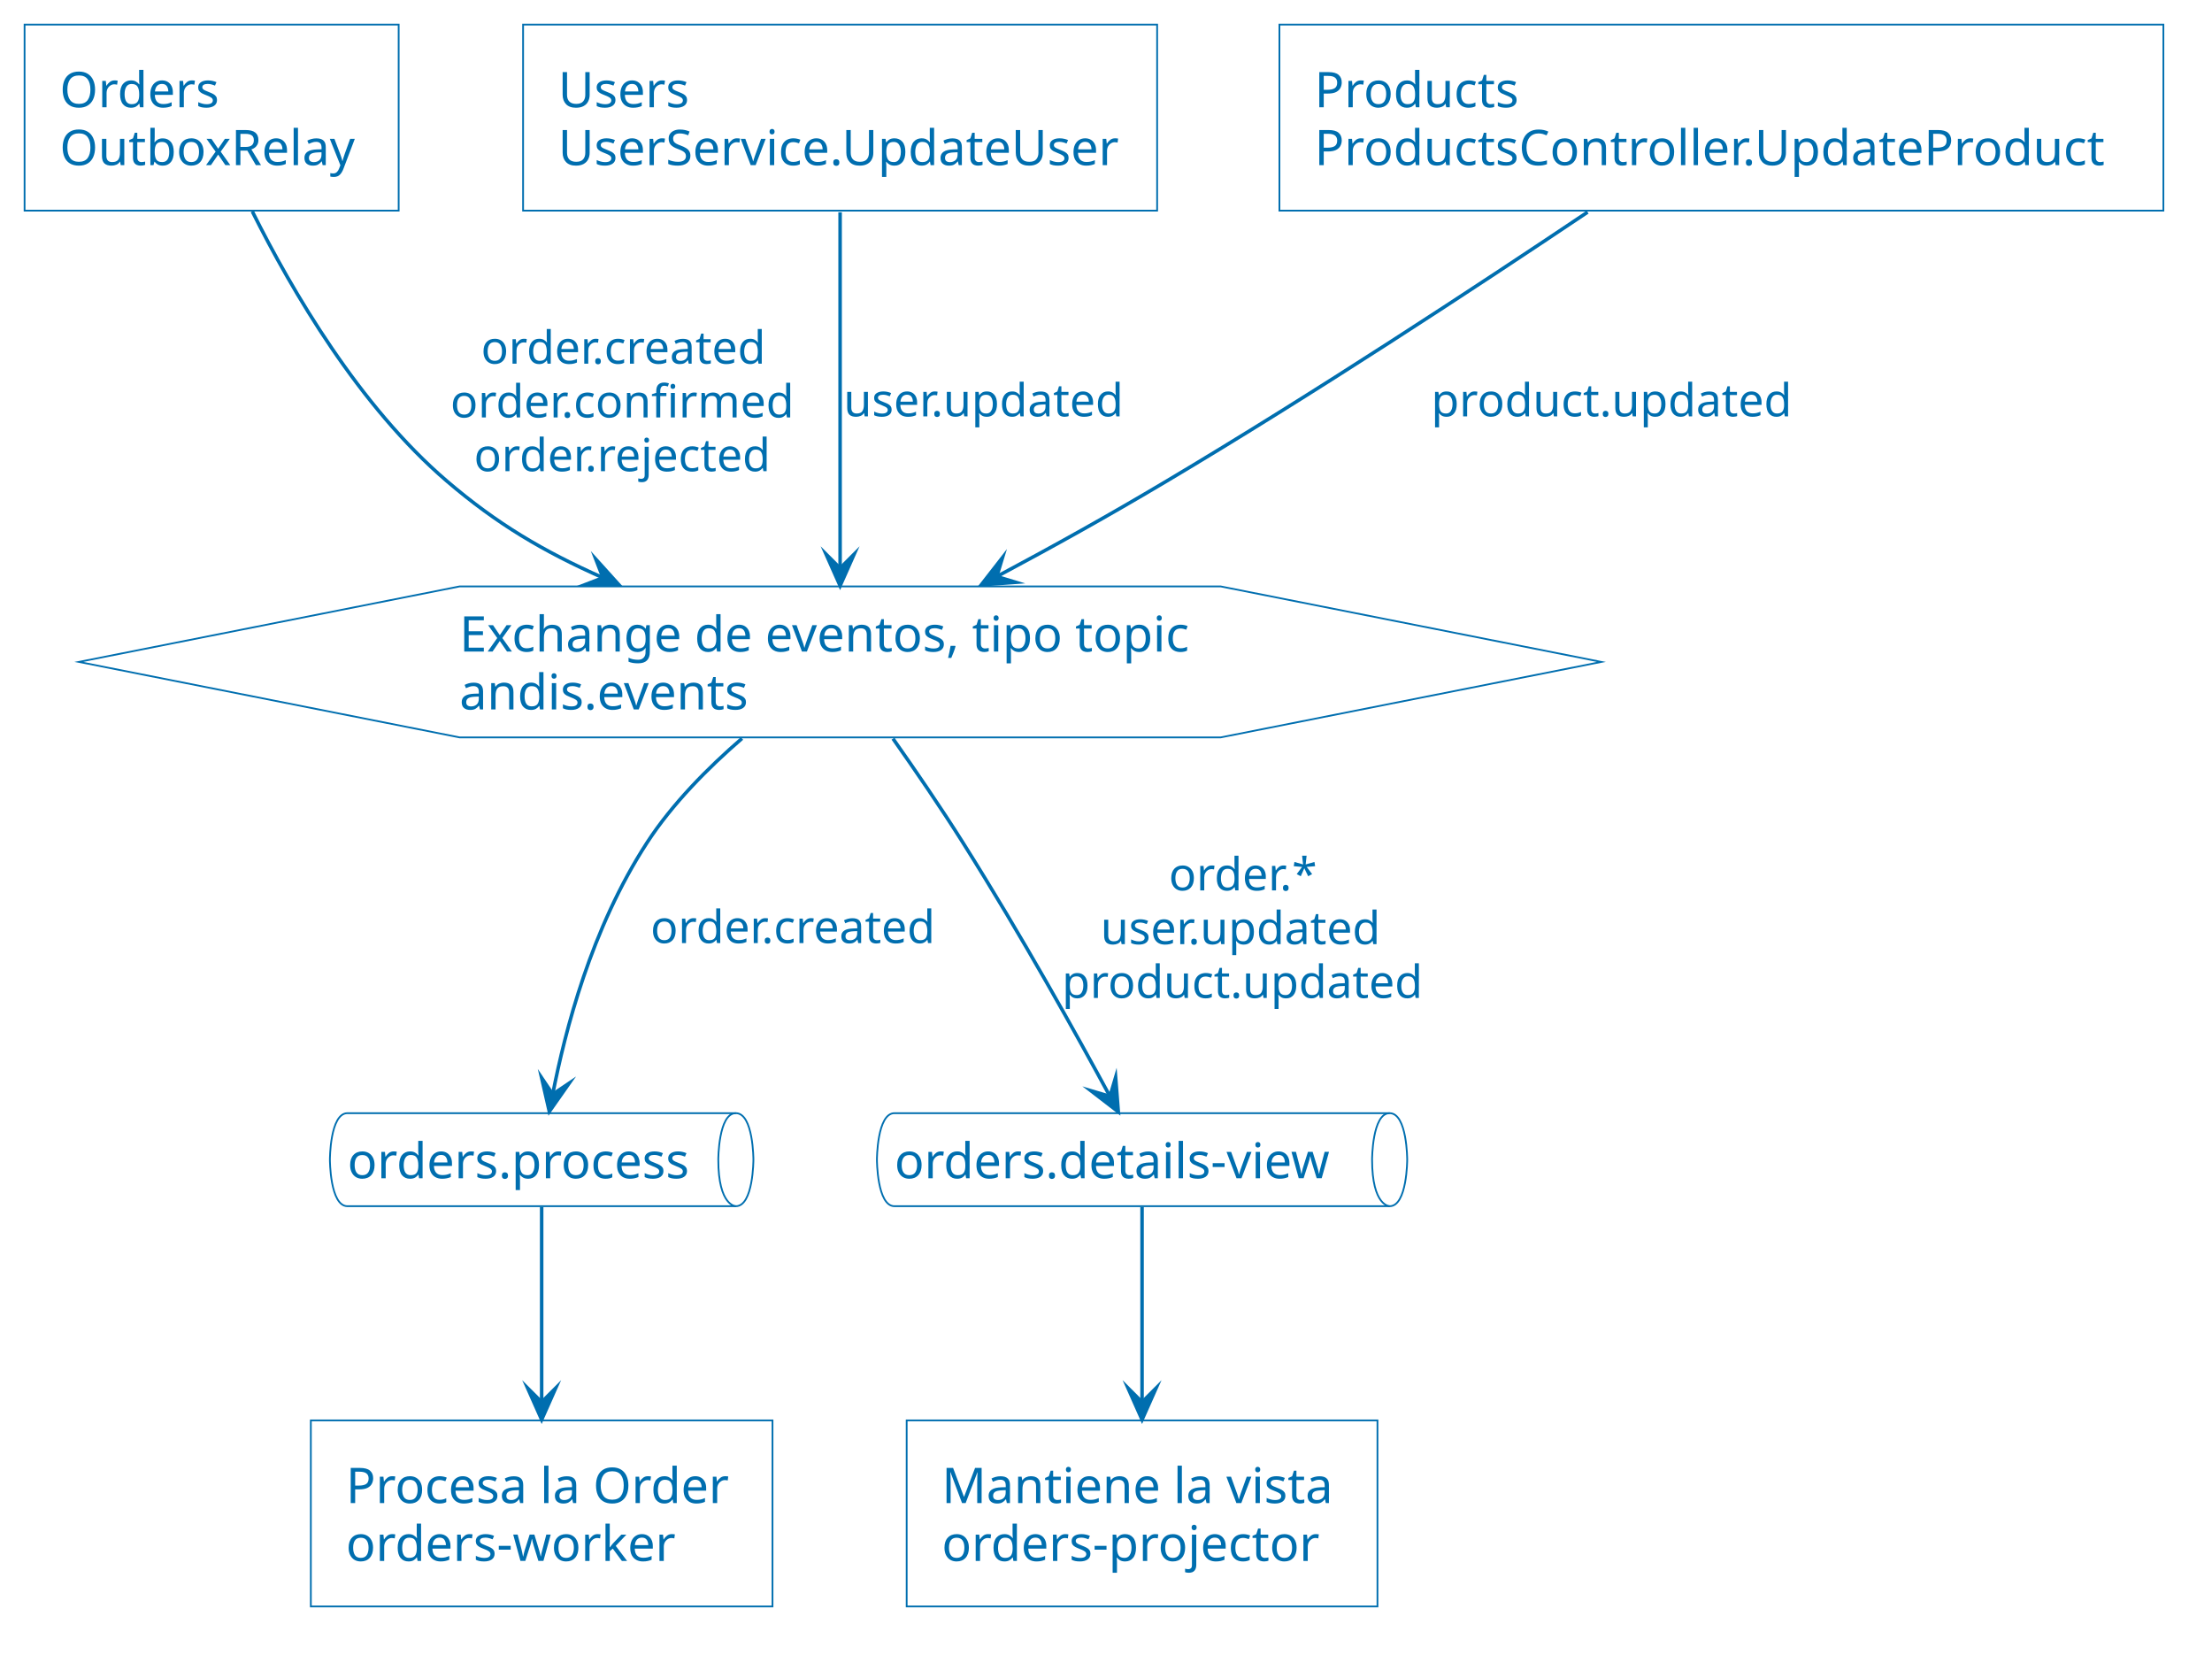
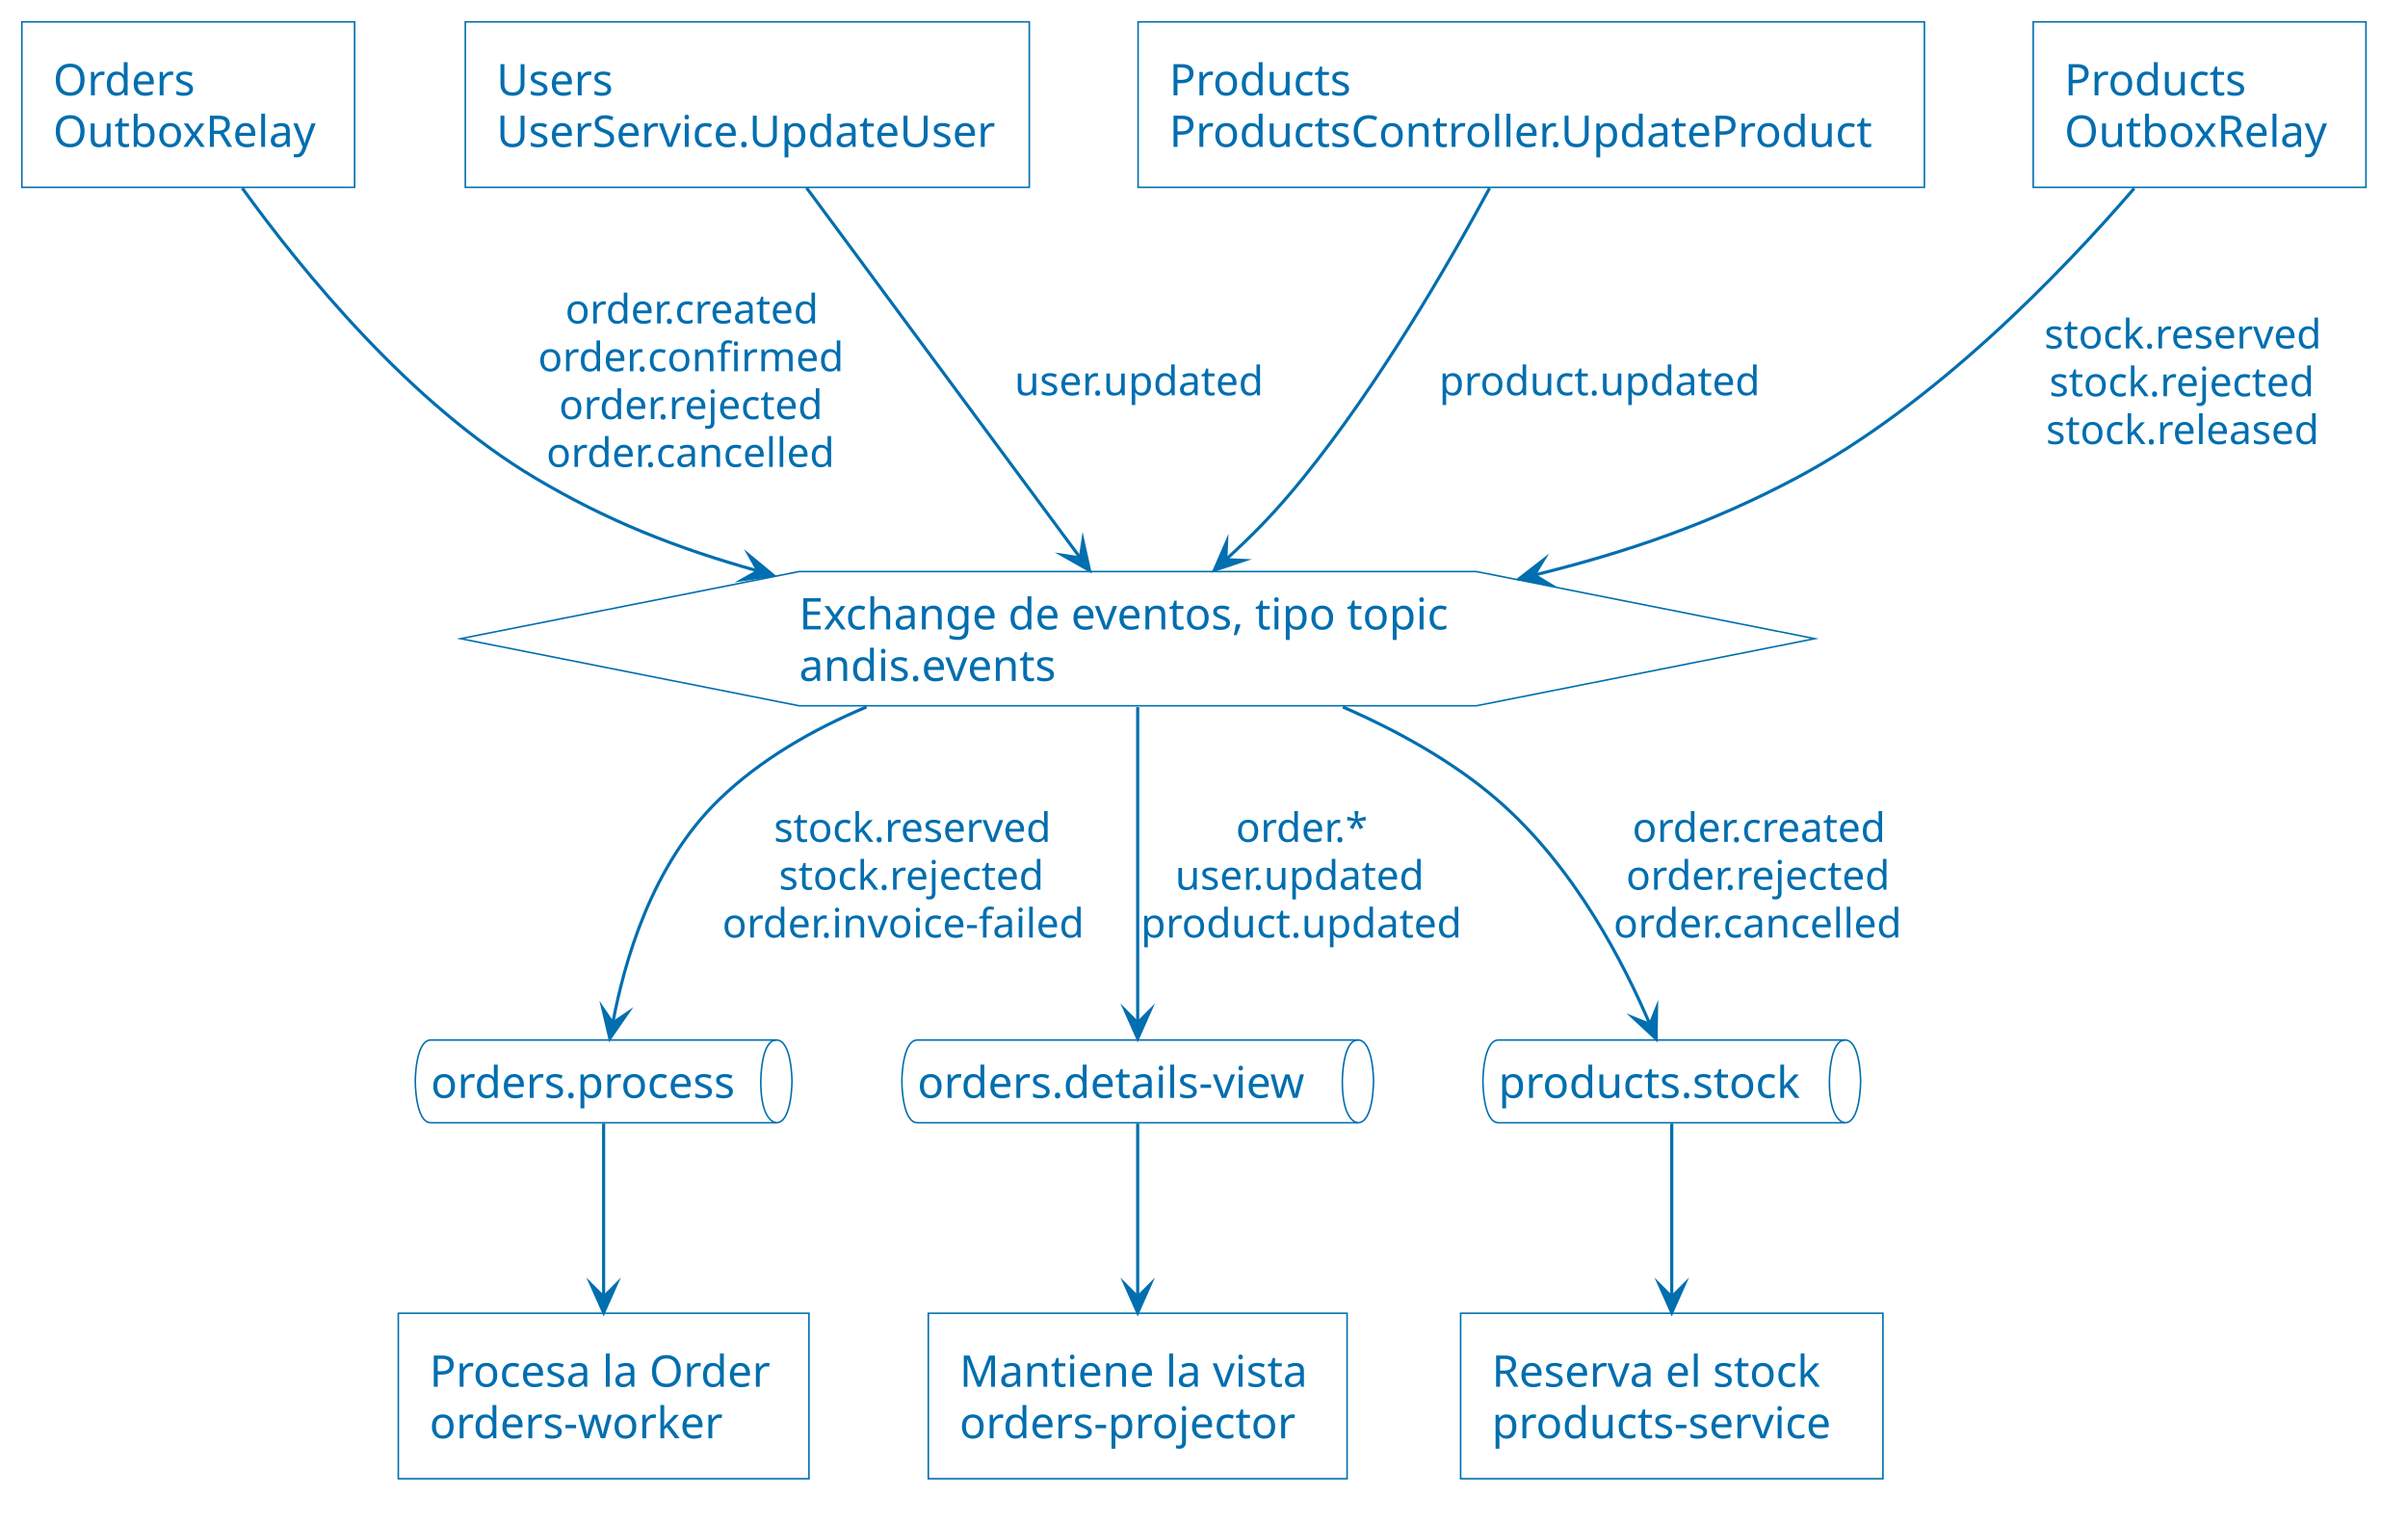
- <svg xmlns="http://www.w3.org/2000/svg" version="1.1" data-diagram-type="DESCRIPTION" style="width:630px;height:471px;" width="630px" height="471px" viewBox="0 0 630 471" zoomAndPan="magnify" preserveAspectRatio="none" contentStyleType="text/css">
+ <svg xmlns="http://www.w3.org/2000/svg" version="1.1" data-diagram-type="DESCRIPTION" style="width:771px;height:487px;" width="771px" height="487px" viewBox="0 0 771 487" zoomAndPan="magnify" preserveAspectRatio="none" contentStyleType="text/css">
  <defs />
  <g font-family="sans-serif" lengthAdjust="spacing">
    <g class="entity" data-qualified-name="O" id="ent0001" data-source-line="2">
      <rect x="7" y="7" width="106.543" height="52.977" fill="none" style="stroke:#006EAF;stroke-width:0.5;" />
      <text x="17" y="30.535" fill="#006EAF" font-size="14" textLength="46.081">Orders</text>
      <text x="17" y="47.023" fill="#006EAF" font-size="14" textLength="86.543">OutboxRelay</text>
    </g>
    <g class="entity" data-qualified-name="U" id="ent0002" data-source-line="3">
      <rect x="148.98" y="7" width="180.583" height="52.977" fill="none" style="stroke:#006EAF;stroke-width:0.5;" />
      <text x="158.98" y="30.535" fill="#006EAF" font-size="14" textLength="37.502">Users</text>
      <text x="158.98" y="47.023" fill="#006EAF" font-size="14" textLength="160.583">UserService.UpdateUser</text>
    </g>
    <g class="entity" data-qualified-name="P" id="ent0003" data-source-line="4">
      <rect x="364.39" y="7" width="251.766" height="52.977" fill="none" style="stroke:#006EAF;stroke-width:0.5;" />
      <text x="374.39" y="30.535" fill="#006EAF" font-size="14" textLength="59.11">Products</text>
      <text x="374.39" y="47.023" fill="#006EAF" font-size="14" textLength="231.766">ProductsController.UpdateProduct</text>
    </g>
-     <g class="entity" data-qualified-name="X" id="ent0004" data-source-line="5">
-       <polygon points="456.08,188.47,347.68,166.98,130.87,166.98,22.46,188.47,130.87,209.96,347.68,209.96,456.08,188.47" fill="none" style="stroke:#006EAF;stroke-width:0.5;stroke-linejoin:miter;stroke-miterlimit:10;" />
-       <text x="130.864" y="185.515" fill="#006EAF" font-size="14" textLength="216.809">Exchange de eventos, tipo topic</text>
-       <text x="130.864" y="202.003" fill="#006EAF" font-size="14" textLength="84.752">andis.events</text>
+     <g class="entity" data-qualified-name="PO" id="ent0004" data-source-line="5">
+       <rect x="651" y="7" width="106.543" height="52.977" fill="none" style="stroke:#006EAF;stroke-width:0.5;" />
+       <text x="661" y="30.535" fill="#006EAF" font-size="14" textLength="59.11">Products</text>
+       <text x="661" y="47.023" fill="#006EAF" font-size="14" textLength="86.543">OutboxRelay</text>
    </g>
-     <g class="entity" data-qualified-name="Q1" id="ent0005" data-source-line="6">
-       <path d="M98.96,316.96 L209.578,316.96 C214.578,316.96 214.578,330.204 214.578,330.204 C214.578,330.204 214.578,343.448 209.578,343.448 L98.96,343.448 C93.96,343.448 93.96,330.204 93.96,330.204 C93.96,330.204 93.96,316.96 98.96,316.96" style="stroke:#006EAF;stroke-width:0.5;" fill="none" />
-       <path d="M209.578,316.96 C204.578,316.96 204.578,330.204 204.578,330.204 C204.578,343.448 209.578,343.448 209.578,343.448" style="stroke:#006EAF;stroke-width:0.5;" fill="none" />
-       <text x="98.96" y="335.495" fill="#006EAF" font-size="14" textLength="100.618">orders.process</text>
+     <g class="entity" data-qualified-name="X" id="ent0005" data-source-line="6">
+       <polygon points="581.08,204.47,472.68,182.98,255.87,182.98,147.46,204.47,255.87,225.96,472.68,225.96,581.08,204.47" fill="none" style="stroke:#006EAF;stroke-width:0.5;stroke-linejoin:miter;stroke-miterlimit:10;" />
+       <text x="255.864" y="201.515" fill="#006EAF" font-size="14" textLength="216.809">Exchange de eventos, tipo topic</text>
+       <text x="255.864" y="218.003" fill="#006EAF" font-size="14" textLength="84.752">andis.events</text>
    </g>
-     <g class="entity" data-qualified-name="Q2" id="ent0006" data-source-line="7">
-       <path d="M254.76,316.96 L395.784,316.96 C400.784,316.96 400.784,330.204 400.784,330.204 C400.784,330.204 400.784,343.448 395.784,343.448 L254.76,343.448 C249.76,343.448 249.76,330.204 249.76,330.204 C249.76,330.204 249.76,316.96 254.76,316.96" style="stroke:#006EAF;stroke-width:0.5;" fill="none" />
-       <path d="M395.784,316.96 C390.784,316.96 390.784,330.204 390.784,330.204 C390.784,343.448 395.784,343.448 395.784,343.448" style="stroke:#006EAF;stroke-width:0.5;" fill="none" />
-       <text x="254.76" y="335.495" fill="#006EAF" font-size="14" textLength="131.024">orders.details-view</text>
+     <g class="entity" data-qualified-name="Q1" id="ent0006" data-source-line="7">
+       <path d="M137.96,332.96 L248.578,332.96 C253.578,332.96 253.578,346.204 253.578,346.204 C253.578,346.204 253.578,359.448 248.578,359.448 L137.96,359.448 C132.96,359.448 132.96,346.204 132.96,346.204 C132.96,346.204 132.96,332.96 137.96,332.96" style="stroke:#006EAF;stroke-width:0.5;" fill="none" />
+       <path d="M248.578,332.96 C243.578,332.96 243.578,346.204 243.578,346.204 C243.578,359.448 248.578,359.448 248.578,359.448" style="stroke:#006EAF;stroke-width:0.5;" fill="none" />
+       <text x="137.96" y="351.495" fill="#006EAF" font-size="14" textLength="100.618">orders.process</text>
    </g>
-     <g class="entity" data-qualified-name="W" id="ent0007" data-source-line="8">
-       <rect x="88.53" y="404.44" width="131.487" height="52.977" fill="none" style="stroke:#006EAF;stroke-width:0.5;" />
-       <text x="98.53" y="427.975" fill="#006EAF" font-size="14" textLength="111.487">Procesa la Order</text>
-       <text x="98.53" y="444.463" fill="#006EAF" font-size="14" textLength="98.731">orders-worker</text>
+     <g class="entity" data-qualified-name="Q2" id="ent0007" data-source-line="8">
+       <path d="M293.76,332.96 L434.784,332.96 C439.784,332.96 439.784,346.204 439.784,346.204 C439.784,346.204 439.784,359.448 434.784,359.448 L293.76,359.448 C288.76,359.448 288.76,346.204 288.76,346.204 C288.76,346.204 288.76,332.96 293.76,332.96" style="stroke:#006EAF;stroke-width:0.5;" fill="none" />
+       <path d="M434.784,332.96 C429.784,332.96 429.784,346.204 429.784,346.204 C429.784,359.448 434.784,359.448 434.784,359.448" style="stroke:#006EAF;stroke-width:0.5;" fill="none" />
+       <text x="293.76" y="351.495" fill="#006EAF" font-size="14" textLength="131.024">orders.details-view</text>
    </g>
-     <g class="entity" data-qualified-name="V" id="ent0008" data-source-line="9">
-       <rect x="258.23" y="404.44" width="134.085" height="52.977" fill="none" style="stroke:#006EAF;stroke-width:0.5;" />
-       <text x="268.23" y="427.975" fill="#006EAF" font-size="14" textLength="114.085">Mantiene la vista</text>
-       <text x="268.23" y="444.463" fill="#006EAF" font-size="14" textLength="113.839">orders-projector</text>
+     <g class="entity" data-qualified-name="Q3" id="ent0008" data-source-line="9">
+       <path d="M479.8,332.96 L590.739,332.96 C595.739,332.96 595.739,346.204 595.739,346.204 C595.739,346.204 595.739,359.448 590.739,359.448 L479.8,359.448 C474.8,359.448 474.8,346.204 474.8,346.204 C474.8,346.204 474.8,332.96 479.8,332.96" style="stroke:#006EAF;stroke-width:0.5;" fill="none" />
+       <path d="M590.739,332.96 C585.739,332.96 585.739,346.204 585.739,346.204 C585.739,359.448 590.739,359.448 590.739,359.448" style="stroke:#006EAF;stroke-width:0.5;" fill="none" />
+       <text x="479.8" y="351.495" fill="#006EAF" font-size="14" textLength="100.939">products.stock</text>
    </g>
-     <g class="link" data-entity-1="ent0001" data-entity-2="ent0004" id="lnk9" data-source-line="11" data-link-type="dependency">
-       <path d="M71.86,60.2 C83.2,82.93 102.39,115.7 127.27,136.98 C141.53,149.18 154.66,156.931 171.73,164.511" style="stroke:#006EAF;stroke-width:1;" fill="none" id="O-to-X" />
-       <polygon points="176.3,166.54,169.698,159.232,171.73,164.511,166.451,166.543,176.3,166.54" fill="#006EAF" style="stroke:#006EAF;stroke-width:1;stroke-linejoin:miter;stroke-miterlimit:10;" />
-       <text x="136.992" y="103.548" fill="#006EAF" font-size="13" textLength="84.849">order.created</text>
-       <text x="128.27" y="118.859" fill="#006EAF" font-size="13" textLength="102.292">order.confirmed</text>
-       <text x="134.983" y="134.169" fill="#006EAF" font-size="13" textLength="88.867">order.rejected</text>
+     <g class="entity" data-qualified-name="W" id="ent0009" data-source-line="10">
+       <rect x="127.53" y="420.44" width="131.487" height="52.977" fill="none" style="stroke:#006EAF;stroke-width:0.5;" />
+       <text x="137.53" y="443.975" fill="#006EAF" font-size="14" textLength="111.487">Procesa la Order</text>
+       <text x="137.53" y="460.463" fill="#006EAF" font-size="14" textLength="98.731">orders-worker</text>
    </g>
-     <g class="link" data-entity-1="ent0002" data-entity-2="ent0004" id="lnk10" data-source-line="12" data-link-type="dependency">
-       <path d="M239.27,60.44 C239.27,90.45 239.27,134.23 239.27,161.8" style="stroke:#006EAF;stroke-width:1;" fill="none" id="U-to-X" />
-       <polygon points="239.27,166.8,243.27,157.8,239.27,161.8,235.27,157.8,239.27,166.8" fill="#006EAF" style="stroke:#006EAF;stroke-width:1;stroke-linejoin:miter;stroke-miterlimit:10;" />
-       <text x="240.27" y="118.548" fill="#006EAF" font-size="13" textLength="83.269">user.updated</text>
+     <g class="entity" data-qualified-name="V" id="ent0010" data-source-line="11">
+       <rect x="297.23" y="420.44" width="134.085" height="52.977" fill="none" style="stroke:#006EAF;stroke-width:0.5;" />
+       <text x="307.23" y="443.975" fill="#006EAF" font-size="14" textLength="114.085">Mantiene la vista</text>
+       <text x="307.23" y="460.463" fill="#006EAF" font-size="14" textLength="113.839">orders-projector</text>
    </g>
-     <g class="link" data-entity-1="ent0003" data-entity-2="ent0004" id="lnk11" data-source-line="13" data-link-type="dependency">
-       <path d="M452.17,60.4 C420.49,81.65 374.01,112.17 332.27,136.98 C315.22,147.12 300.41,155.333 283.89,164.163" style="stroke:#006EAF;stroke-width:1;" fill="none" id="P-to-X" />
-       <polygon points="279.48,166.52,289.303,165.805,283.89,164.163,285.532,158.75,279.48,166.52" fill="#006EAF" style="stroke:#006EAF;stroke-width:1;stroke-linejoin:miter;stroke-miterlimit:10;" />
-       <text x="407.61" y="118.548" fill="#006EAF" font-size="13" textLength="105.27">product.updated</text>
+     <g class="entity" data-qualified-name="S" id="ent0011" data-source-line="12">
+       <rect x="467.67" y="420.44" width="135.213" height="52.977" fill="none" style="stroke:#006EAF;stroke-width:0.5;" />
+       <text x="477.67" y="443.975" fill="#006EAF" font-size="14" textLength="109.327">Reserva el stock</text>
+       <text x="477.67" y="460.463" fill="#006EAF" font-size="14" textLength="115.213">products-service</text>
    </g>
-     <g class="link" data-entity-1="ent0004" data-entity-2="ent0005" id="lnk12" data-source-line="14" data-link-type="dependency">
-       <path d="M211.33,210.26 C201.67,218.6 191.47,228.87 184.27,239.96 C168.33,264.49 160.973,293.444 157.413,311.584" style="stroke:#006EAF;stroke-width:1;" fill="none" id="X-to-Q1" />
-       <polygon points="156.45,316.49,162.108,308.429,157.413,311.584,154.258,306.888,156.45,316.49" fill="#006EAF" style="stroke:#006EAF;stroke-width:1;stroke-linejoin:miter;stroke-miterlimit:10;" />
-       <text x="185.27" y="268.528" fill="#006EAF" font-size="13" textLength="84.849">order.created</text>
+     <g class="link" data-entity-1="ent0001" data-entity-2="ent0005" id="lnk12" data-source-line="14" data-link-type="dependency">
+       <path d="M77.58,60.24 C97.17,87.36 131.55,129.33 171.27,152.98 C194.41,166.75 216.485,175.474 242.705,182.804" style="stroke:#006EAF;stroke-width:1;" fill="none" id="O-to-X" />
+       <polygon points="247.52,184.15,239.929,177.875,242.705,182.804,237.775,185.579,247.52,184.15" fill="#006EAF" style="stroke:#006EAF;stroke-width:1;stroke-linejoin:miter;stroke-miterlimit:10;" />
+       <text x="180.992" y="103.548" fill="#006EAF" font-size="13" textLength="84.849">order.created</text>
+       <text x="172.27" y="118.859" fill="#006EAF" font-size="13" textLength="102.292">order.confirmed</text>
+       <text x="178.983" y="134.169" fill="#006EAF" font-size="13" textLength="88.867">order.rejected</text>
+       <text x="174.961" y="149.48" fill="#006EAF" font-size="13" textLength="96.91">order.cancelled</text>
    </g>
-     <g class="link" data-entity-1="ent0004" data-entity-2="ent0006" id="lnk13" data-source-line="15" data-link-type="dependency">
-       <path d="M254.33,210.32 C260.67,219.31 268.01,230.03 274.27,239.96 C291.12,266.67 306.669,294.713 316.129,312.183" style="stroke:#006EAF;stroke-width:1;" fill="none" id="X-to-Q2" />
-       <polygon points="318.51,316.58,317.742,306.761,316.129,312.183,310.707,310.57,318.51,316.58" fill="#006EAF" style="stroke:#006EAF;stroke-width:1;stroke-linejoin:miter;stroke-miterlimit:10;" />
-       <text x="332.871" y="253.528" fill="#006EAF" font-size="13" textLength="44.427">order.*</text>
-       <text x="313.45" y="268.839" fill="#006EAF" font-size="13" textLength="83.269">user.updated</text>
-       <text x="302.45" y="284.149" fill="#006EAF" font-size="13" textLength="105.27">product.updated</text>
+     <g class="link" data-entity-1="ent0002" data-entity-2="ent0005" id="lnk13" data-source-line="15" data-link-type="dependency">
+       <path d="M258.26,60.15 C283.05,93.67 323.006,147.68 345.886,178.61" style="stroke:#006EAF;stroke-width:1;" fill="none" id="U-to-X" />
+       <polygon points="348.86,182.63,346.723,173.016,345.886,178.61,340.292,177.773,348.86,182.63" fill="#006EAF" style="stroke:#006EAF;stroke-width:1;stroke-linejoin:miter;stroke-miterlimit:10;" />
+       <text x="324.84" y="126.548" fill="#006EAF" font-size="13" textLength="83.269">user.updated</text>
    </g>
-     <g class="link" data-entity-1="ent0005" data-entity-2="ent0007" id="lnk14" data-source-line="16" data-link-type="dependency">
-       <path d="M154.27,343.7 C154.27,358.86 154.27,379.77 154.27,399.24" style="stroke:#006EAF;stroke-width:1;" fill="none" id="Q1-to-W" />
-       <polygon points="154.27,404.24,158.27,395.24,154.27,399.24,150.27,395.24,154.27,404.24" fill="#006EAF" style="stroke:#006EAF;stroke-width:1;stroke-linejoin:miter;stroke-miterlimit:10;" />
+     <g class="link" data-entity-1="ent0003" data-entity-2="ent0005" id="lnk14" data-source-line="16" data-link-type="dependency">
+       <path d="M476.93,60.25 C463.48,85.13 441.3,123.32 417.27,152.98 C408.79,163.45 401.936,170.522 392.486,179.182" style="stroke:#006EAF;stroke-width:1;" fill="none" id="P-to-X" />
+       <polygon points="388.8,182.56,398.138,179.428,392.486,179.182,392.733,173.53,388.8,182.56" fill="#006EAF" style="stroke:#006EAF;stroke-width:1;stroke-linejoin:miter;stroke-miterlimit:10;" />
+       <text x="460.79" y="126.548" fill="#006EAF" font-size="13" textLength="105.27">product.updated</text>
    </g>
-     <g class="link" data-entity-1="ent0006" data-entity-2="ent0008" id="lnk15" data-source-line="17" data-link-type="dependency">
-       <path d="M325.27,343.7 C325.27,358.86 325.27,379.77 325.27,399.24" style="stroke:#006EAF;stroke-width:1;" fill="none" id="Q2-to-V" />
-       <polygon points="325.27,404.24,329.27,395.24,325.27,399.24,321.27,395.24,325.27,404.24" fill="#006EAF" style="stroke:#006EAF;stroke-width:1;stroke-linejoin:miter;stroke-miterlimit:10;" />
+     <g class="link" data-entity-1="ent0004" data-entity-2="ent0005" id="lnk15" data-source-line="17" data-link-type="dependency">
+       <path d="M683.32,60.32 C659.86,87.52 619.3,129.56 575.27,152.98 C548,167.48 521.415,176.686 491.255,184.106" style="stroke:#006EAF;stroke-width:1;" fill="none" id="PO-to-X" />
+       <polygon points="486.4,185.3,496.095,187.034,491.255,184.106,494.184,179.266,486.4,185.3" fill="#006EAF" style="stroke:#006EAF;stroke-width:1;stroke-linejoin:miter;stroke-miterlimit:10;" />
+       <text x="654.55" y="111.548" fill="#006EAF" font-size="13" textLength="91.749">stock.reserved</text>
+       <text x="656.15" y="126.859" fill="#006EAF" font-size="13" textLength="88.55">stock.rejected</text>
+       <text x="655.105" y="142.169" fill="#006EAF" font-size="13" textLength="90.638">stock.released</text>
+     </g>
+     <g class="link" data-entity-1="ent0005" data-entity-2="ent0006" id="lnk16" data-source-line="18" data-link-type="dependency">
+       <path d="M277.43,226.34 C260.26,233.54 243.49,243.16 230.27,255.96 C208.34,277.18 199.823,308.428 196.193,327.548" style="stroke:#006EAF;stroke-width:1;" fill="none" id="X-to-Q1" />
+       <polygon points="195.26,332.46,200.868,324.364,196.193,327.548,193.009,322.872,195.26,332.46" fill="#006EAF" style="stroke:#006EAF;stroke-width:1;stroke-linejoin:miter;stroke-miterlimit:10;" />
+       <text x="247.787" y="269.528" fill="#006EAF" font-size="13" textLength="91.749">stock.reserved</text>
+       <text x="249.386" y="284.839" fill="#006EAF" font-size="13" textLength="88.55">stock.rejected</text>
+       <text x="231.27" y="300.149" fill="#006EAF" font-size="13" textLength="124.782">order.invoice-failed</text>
+     </g>
+     <g class="link" data-entity-1="ent0005" data-entity-2="ent0007" id="lnk17" data-source-line="19" data-link-type="dependency">
+       <path d="M364.27,226.39 C364.27,255.77 364.27,303.38 364.27,327.49" style="stroke:#006EAF;stroke-width:1;" fill="none" id="X-to-Q2" />
+       <polygon points="364.27,332.49,368.27,323.49,364.27,327.49,360.27,323.49,364.27,332.49" fill="#006EAF" style="stroke:#006EAF;stroke-width:1;stroke-linejoin:miter;stroke-miterlimit:10;" />
+       <text x="395.691" y="269.528" fill="#006EAF" font-size="13" textLength="44.427">order.*</text>
+       <text x="376.27" y="284.839" fill="#006EAF" font-size="13" textLength="83.269">user.updated</text>
+       <text x="365.27" y="300.149" fill="#006EAF" font-size="13" textLength="105.27">product.updated</text>
+     </g>
+     <g class="link" data-entity-1="ent0006" data-entity-2="ent0009" id="lnk18" data-source-line="20" data-link-type="dependency">
+       <path d="M193.27,359.7 C193.27,374.86 193.27,395.77 193.27,415.24" style="stroke:#006EAF;stroke-width:1;" fill="none" id="Q1-to-W" />
+       <polygon points="193.27,420.24,197.27,411.24,193.27,415.24,189.27,411.24,193.27,420.24" fill="#006EAF" style="stroke:#006EAF;stroke-width:1;stroke-linejoin:miter;stroke-miterlimit:10;" />
+     </g>
+     <g class="link" data-entity-1="ent0007" data-entity-2="ent0010" id="lnk19" data-source-line="21" data-link-type="dependency">
+       <path d="M364.27,359.7 C364.27,374.86 364.27,395.77 364.27,415.24" style="stroke:#006EAF;stroke-width:1;" fill="none" id="Q2-to-V" />
+       <polygon points="364.27,420.24,368.27,411.24,364.27,415.24,360.27,411.24,364.27,420.24" fill="#006EAF" style="stroke:#006EAF;stroke-width:1;stroke-linejoin:miter;stroke-miterlimit:10;" />
+     </g>
+     <g class="link" data-entity-1="ent0005" data-entity-2="ent0008" id="lnk20" data-source-line="22" data-link-type="dependency">
+       <path d="M429.98,226.35 C447.23,233.87 464.99,243.63 479.27,255.96 C504.47,277.71 520.183,309.043 528.293,327.993" style="stroke:#006EAF;stroke-width:1;" fill="none" id="X-to-Q3" />
+       <polygon points="530.26,332.59,530.396,322.742,528.293,327.993,523.042,325.89,530.26,332.59" fill="#006EAF" style="stroke:#006EAF;stroke-width:1;stroke-linejoin:miter;stroke-miterlimit:10;" />
+       <text x="522.66" y="269.528" fill="#006EAF" font-size="13" textLength="84.849">order.created</text>
+       <text x="520.651" y="284.839" fill="#006EAF" font-size="13" textLength="88.867">order.rejected</text>
+       <text x="516.63" y="300.149" fill="#006EAF" font-size="13" textLength="96.91">order.cancelled</text>
+     </g>
+     <g class="link" data-entity-1="ent0008" data-entity-2="ent0011" id="lnk21" data-source-line="23" data-link-type="dependency">
+       <path d="M535.27,359.7 C535.27,374.86 535.27,395.77 535.27,415.24" style="stroke:#006EAF;stroke-width:1;" fill="none" id="Q3-to-S" />
+       <polygon points="535.27,420.24,539.27,411.24,535.27,415.24,531.27,411.24,535.27,420.24" fill="#006EAF" style="stroke:#006EAF;stroke-width:1;stroke-linejoin:miter;stroke-miterlimit:10;" />
    </g>
  </g>
</svg>
